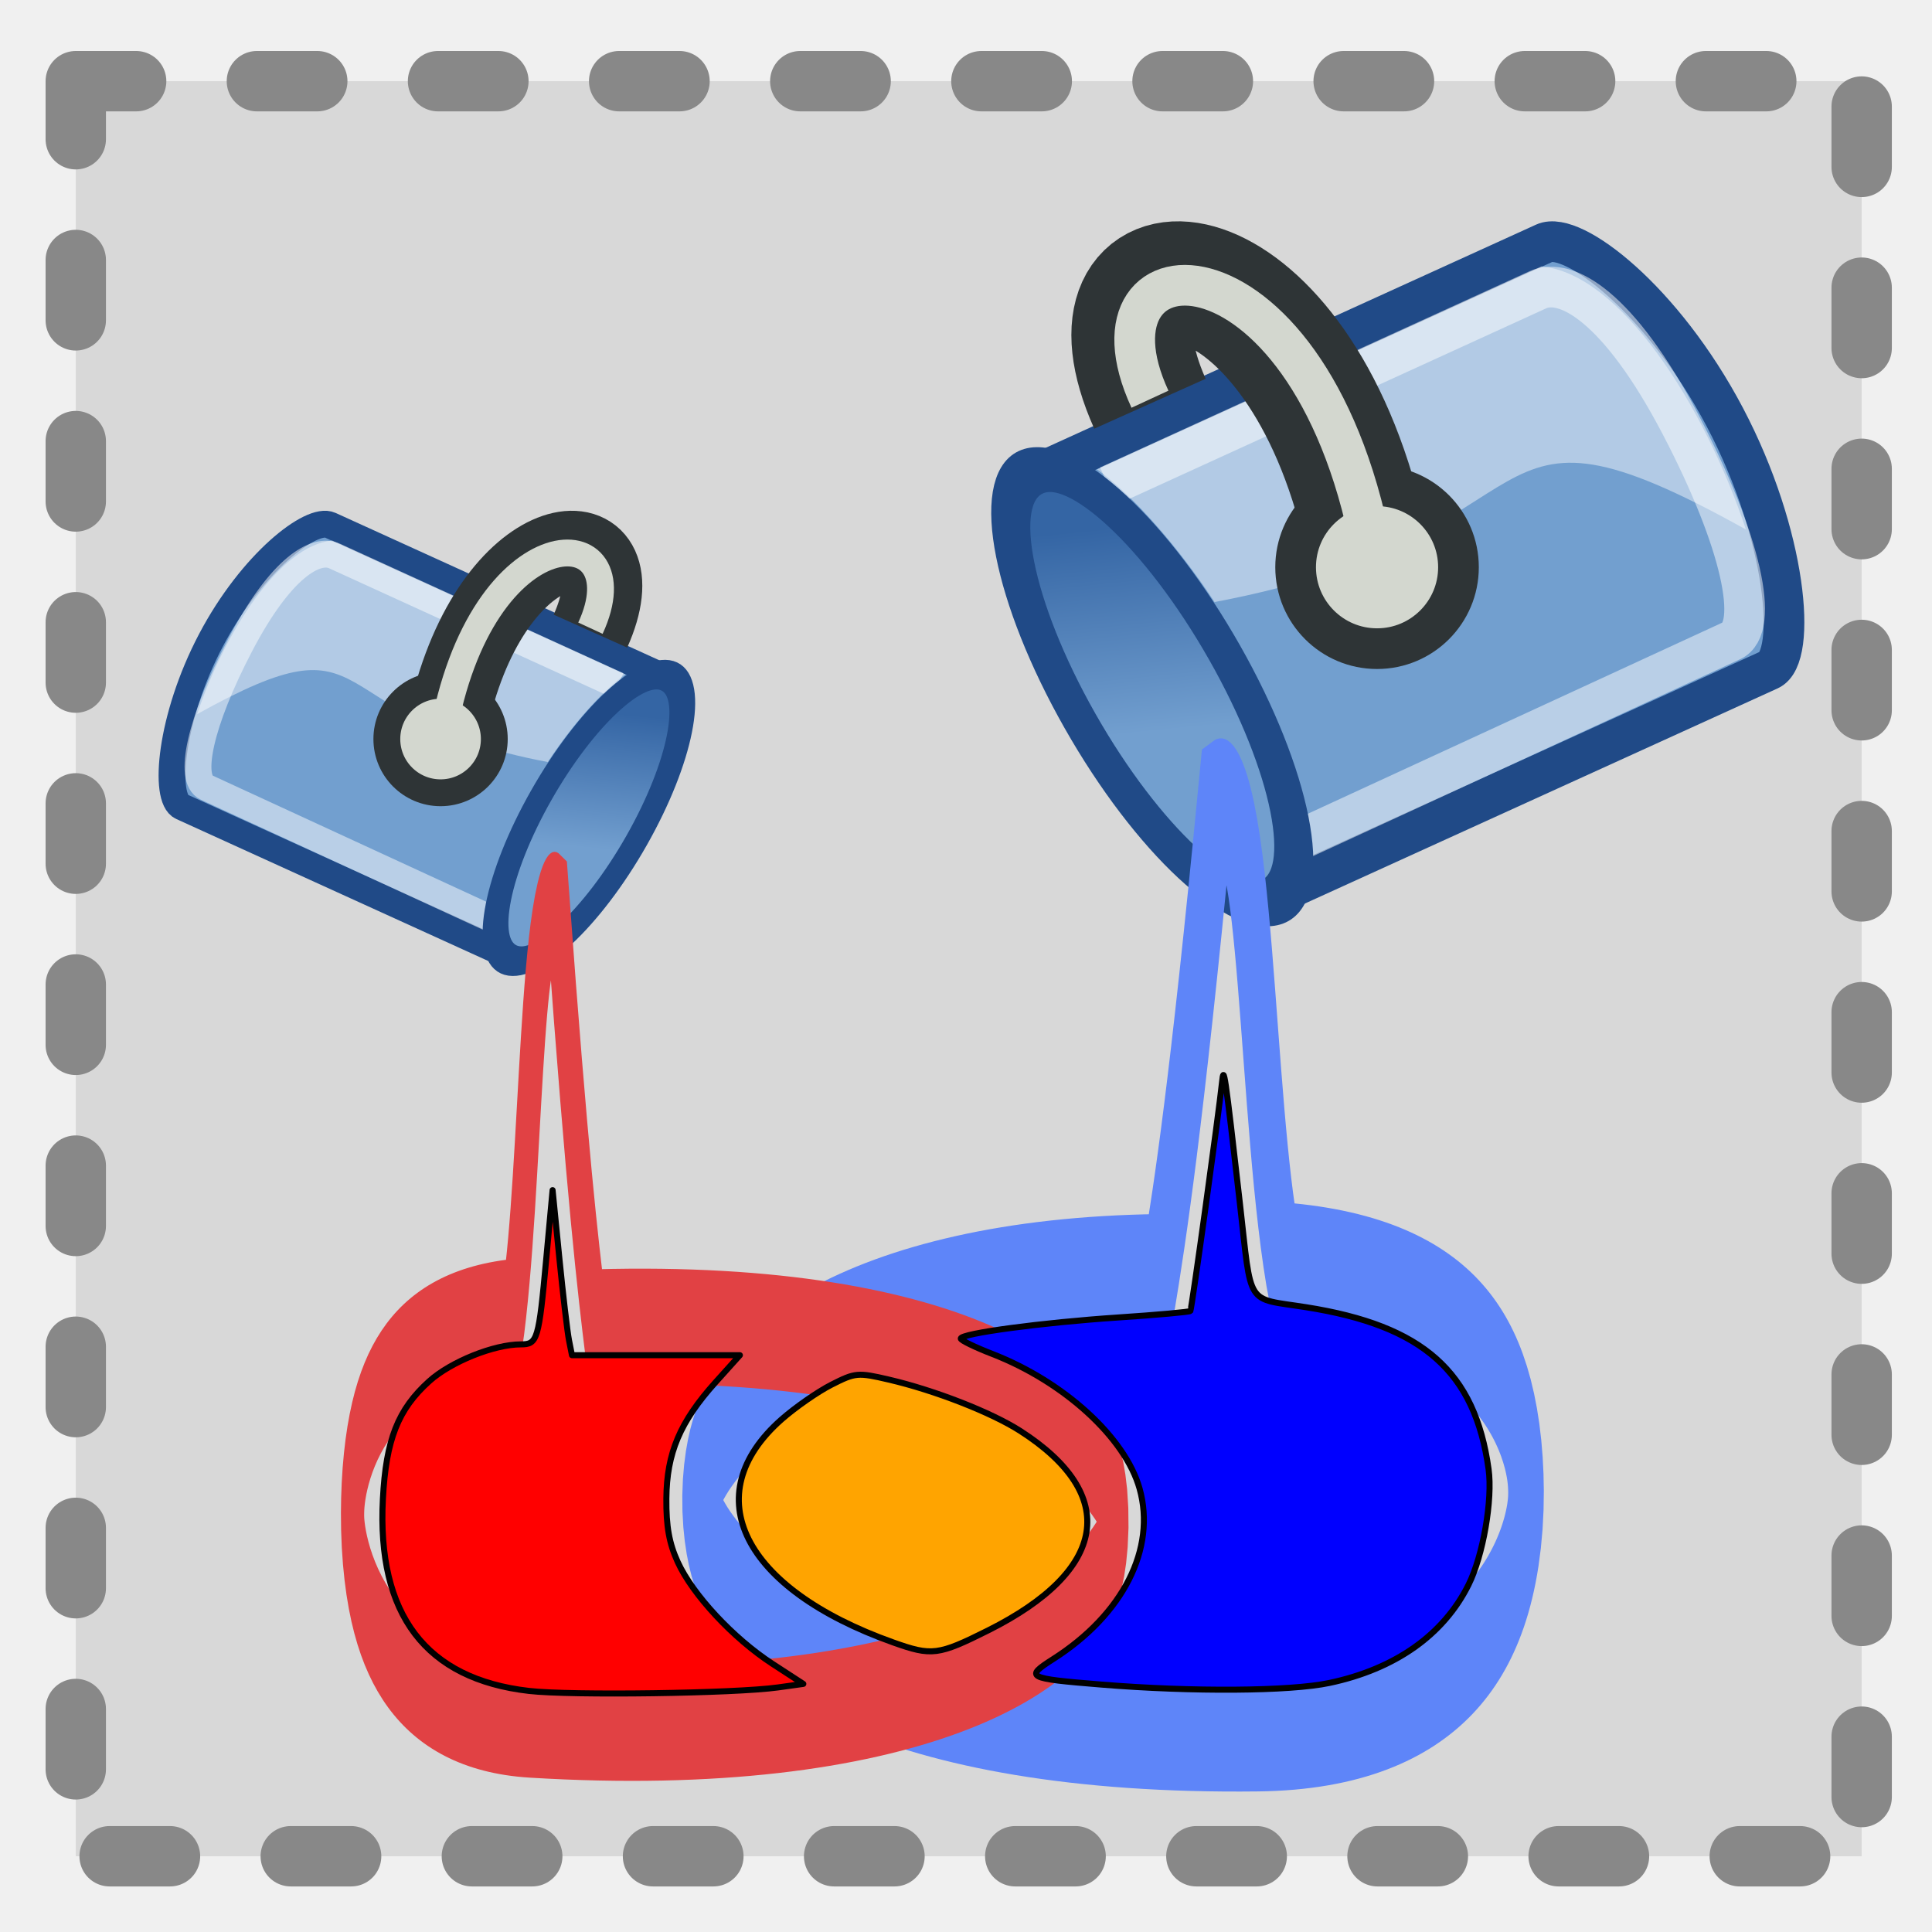
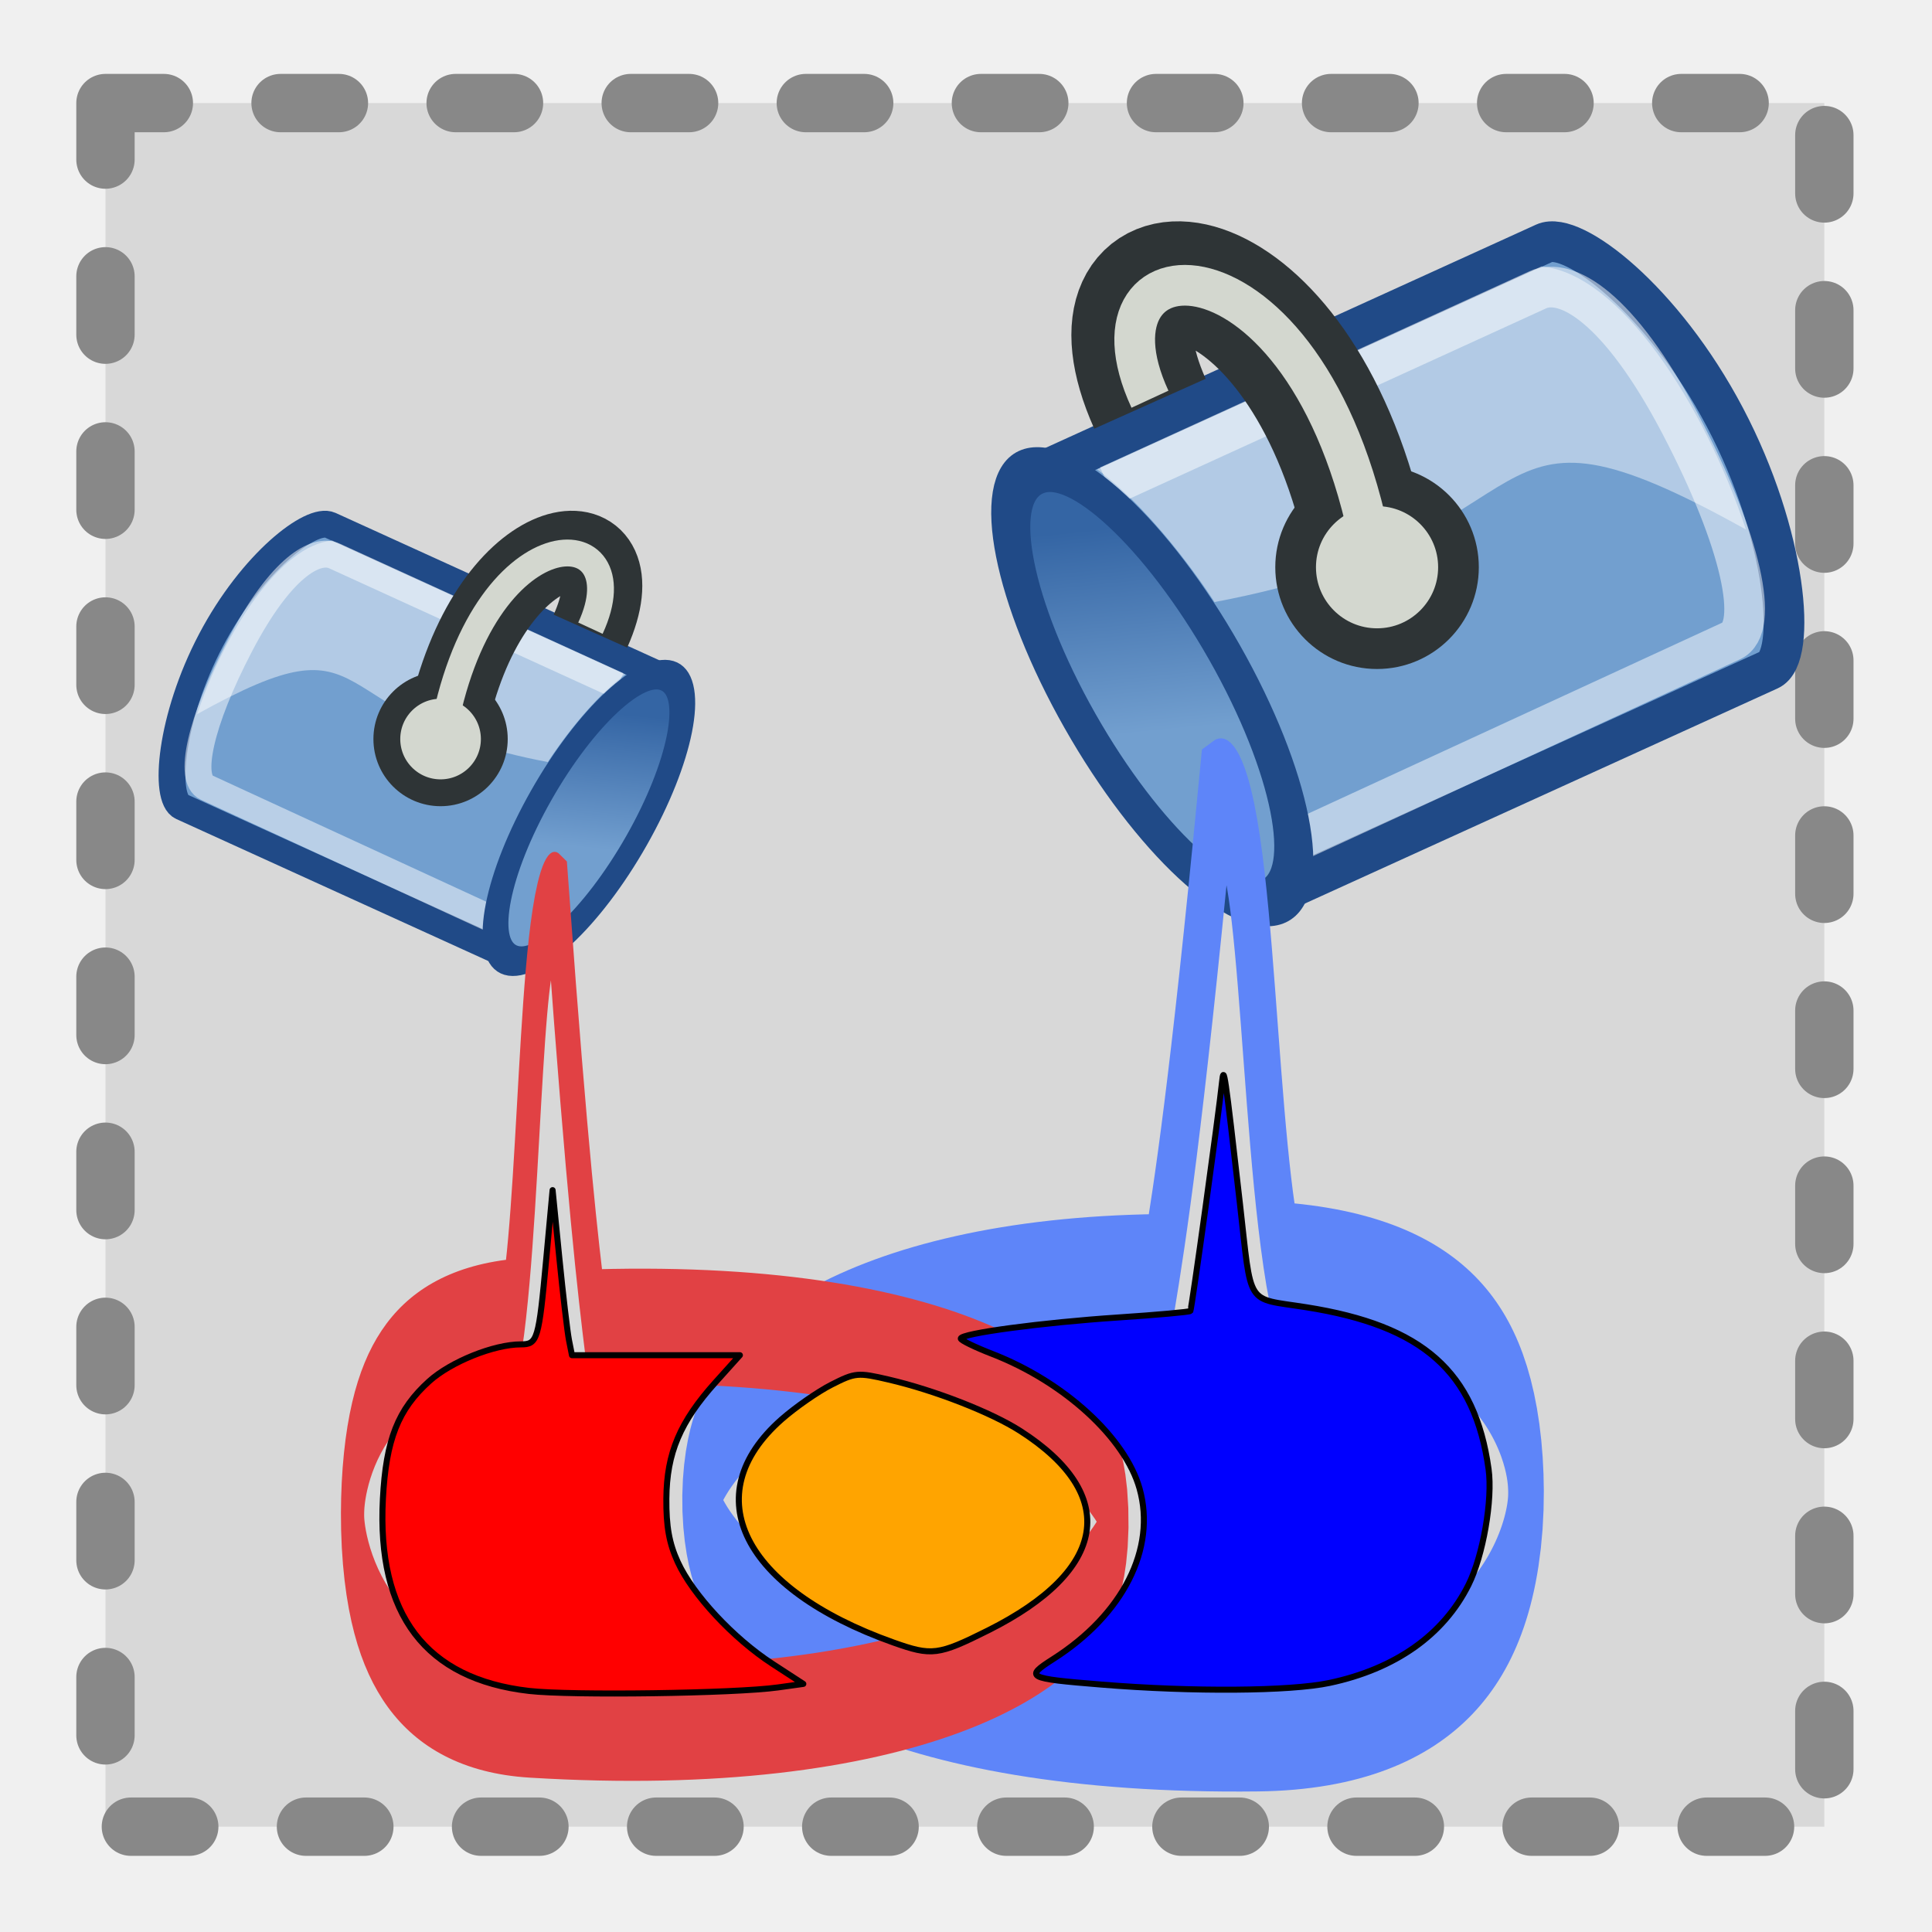
<svg xmlns="http://www.w3.org/2000/svg" xmlns:xlink="http://www.w3.org/1999/xlink" width="96" height="96" id="svg2" version="1.0">
  <defs id="defs4">
    <linearGradient id="linearGradient13616">
      <stop style="stop-color:#3465a4;stop-opacity:1;" offset="0" id="stop13618" />
      <stop style="stop-color:#729fcf;stop-opacity:1" offset="0.869" id="stop13620" />
    </linearGradient>
    <linearGradient xlink:href="#linearGradient13616" id="linearGradient8942" gradientUnits="userSpaceOnUse" x1="1180.568" y1="909.659" x2="1179.284" y2="914.673" />
    <linearGradient xlink:href="#linearGradient13616" id="linearGradient8944" gradientUnits="userSpaceOnUse" x1="1180.568" y1="909.659" x2="1179.284" y2="914.673" />
  </defs>
  <g id="layer1" transform="translate(-155.3642,-264.8873)">
-     <rect style="opacity:0.433;fill:#000000;fill-opacity:0.23;fill-rule:evenodd;stroke:#000000;stroke-width:3;stroke-linecap:round;stroke-linejoin:round;stroke-miterlimit:4;stroke-dasharray:3, 6;stroke-dashoffset:0;stroke-opacity:1" id="rect3279" width="88.74" height="88.202" x="3.765" y="4.034" transform="translate(155.3642,264.8873)" />
+     <rect style="opacity:0.433;fill:#000000;fill-opacity:0.23;fill-rule:evenodd;stroke:#000000;stroke-width:2.9;stroke-linecap:round;stroke-linejoin:round;stroke-miterlimit:4;stroke-dasharray:2.9, 5.8;stroke-dashoffset:0;stroke-opacity:1" id="rect3279" width="85.409" height="85.645" x="160.605" y="270.009" />
    <g id="g8891" transform="matrix(1.334419,0,0,1.334419,-74.25204,-91.58477)">
      <rect style="opacity:0.243;fill:#ffffff;fill-opacity:0;stroke:none;stroke-width:1;stroke-linecap:round;stroke-linejoin:round;stroke-miterlimit:4;stroke-dasharray:none;stroke-dashoffset:0;stroke-opacity:1;display:inline" id="rect13894" width="36.37" height="36.37" x="204.406" y="273.862" />
      <path style="fill:#729fcf;fill-opacity:1;stroke:#204a87;stroke-width:1.515;stroke-miterlimit:4;stroke-dasharray:none;stroke-opacity:1" d="M 218.957,300.725 L 237.95,292.081 C 238.998,291.603 238.613,287.064 236.303,282.678 C 233.993,278.293 230.629,275.715 229.58,276.192 L 210.587,284.836" id="path12994" />
      <path id="path13019" d="M 220.336,298.473 L 236.551,290.996 C 237.595,290.517 236.955,287.353 234.655,282.952 C 232.355,278.55 230.376,277.45 229.333,277.929 L 213.35,285.232" style="fill:none;fill-opacity:1;stroke:#ffffff;stroke-width:1.515;stroke-miterlimit:4;stroke-dasharray:none;stroke-opacity:0.502" />
      <path style="fill:#ffffff;fill-opacity:0.453;stroke:none;stroke-width:1;stroke-miterlimit:4;stroke-dasharray:none;stroke-opacity:0.582" d="M 212.925,284.613 C 215.269,286.355 217.297,289.555 217.297,289.555 C 230.552,287.064 226.506,280.962 237.087,286.856 C 235.529,282.187 232.389,277.314 229.467,277.058 L 212.925,284.613 z" id="path16802" />
      <path id="path12998" d="M 222.496,285.512 C 219.56,275.673 211.983,275.673 214.893,282.17" style="fill:none;fill-rule:evenodd;stroke:#2e3436;stroke-width:4.546;stroke-linecap:butt;stroke-linejoin:miter;stroke-miterlimit:4;stroke-dasharray:none;stroke-opacity:1" />
      <path transform="matrix(2.30919,0,0,2.30919,193.6181,253.9093)" d="M 14.188,14.875 A 1.312,1.312 0 1 1 11.562,14.875 A 1.312,1.312 0 1 1 14.188,14.875 z" id="path13000" style="fill:#d3d7cf;fill-opacity:1;stroke:#2e3436;stroke-width:0.656;stroke-linejoin:round;stroke-miterlimit:4;stroke-dasharray:none;stroke-opacity:1" />
      <path style="fill:none;fill-rule:evenodd;stroke:#d3d7cf;stroke-width:1.515;stroke-linecap:butt;stroke-linejoin:miter;stroke-opacity:1" d="M 223.254,288.164 C 221.076,275.378 211.983,275.712 214.893,282.002" id="path13626" />
      <path transform="matrix(1.149058,-0.5428996,0.8989446,1.584299,-1960.776,-513.458)" d="M 1181.62,912.956 A 2.342,5.038 0 1 1 1176.935,912.956 A 2.342,5.038 0 1 1 1181.62,912.956 z" id="path13632" style="fill:url(#linearGradient8942);fill-opacity:1;fill-rule:nonzero;stroke:#204a87;stroke-width:0.997;stroke-linecap:butt;stroke-linejoin:miter;marker:none;marker-start:none;marker-mid:none;marker-end:none;stroke-miterlimit:4;stroke-dasharray:none;stroke-dashoffset:0;stroke-opacity:1;visibility:visible;display:inline;overflow:visible;enable-background:accumulate" />
      <g transform="matrix(-1,0,0,3.621663,435.3738,-772.9605)" id="g8887">
        <path id="path13628" d="M 215.478,300.215 C 208.326,300.374 206.494,301.443 206.478,302.525 C 206.46,303.714 208.956,304.918 216.45,304.943 C 244.042,305.035 243.013,300.416 220.14,300.334 C 219.733,299.649 219.127,298.575 218.042,295.465 C 216.467,295.129 216.556,298.675 215.478,300.215 z" style="fill:none;fill-opacity:1;fill-rule:nonzero;stroke:#5e85f9;stroke-width:1.327;stroke-linecap:butt;stroke-linejoin:miter;marker:none;marker-start:none;marker-mid:none;marker-end:none;stroke-miterlimit:4;stroke-dasharray:none;stroke-dashoffset:0;stroke-opacity:1;visibility:visible;display:inline;overflow:visible;enable-background:accumulate" />
      </g>
    </g>
    <g id="g8930" transform="matrix(1.334419,0,0,1.334419,-74.25204,-91.58477)">
      <rect transform="scale(-1,1)" style="opacity:0.243;fill:#ffffff;fill-opacity:0;stroke:none;stroke-width:1;stroke-linecap:round;stroke-linejoin:round;stroke-miterlimit:4;stroke-dasharray:none;stroke-dashoffset:0;stroke-opacity:1;display:inline" id="rect8841" width="24" height="24" x="-200.978" y="285.156" />
      <path style="fill:#729fcf;fill-opacity:1;stroke:#204a87;stroke-width:1;stroke-miterlimit:4;stroke-dasharray:none;stroke-opacity:1" d="M 191.376,302.883 L 178.842,297.178 C 178.151,296.864 178.405,293.868 179.929,290.974 C 181.454,288.08 183.674,286.379 184.366,286.693 L 196.899,292.398" id="path8843" />
      <path id="path8845" d="M 190.466,301.397 L 179.765,296.463 C 179.076,296.147 179.499,294.059 181.017,291.154 C 182.535,288.25 183.84,287.524 184.529,287.84 L 195.076,292.659" style="fill:none;fill-opacity:1;stroke:#ffffff;stroke-width:1;stroke-miterlimit:4;stroke-dasharray:none;stroke-opacity:0.502" />
      <path style="fill:#ffffff;fill-opacity:0.453;stroke:none;stroke-width:1;stroke-miterlimit:4;stroke-dasharray:none;stroke-opacity:0.582" d="M 195.356,292.251 C 193.809,293.4 192.471,295.512 192.471,295.512 C 183.724,293.868 186.394,289.841 179.412,293.73 C 180.44,290.65 182.512,287.434 184.441,287.265 L 195.356,292.251 z" id="path8847" />
      <path id="path8849" d="M 189.04,292.844 C 190.978,286.351 195.978,286.351 194.058,290.638" style="fill:none;fill-rule:evenodd;stroke:#2e3436;stroke-width:3;stroke-linecap:butt;stroke-linejoin:miter;stroke-miterlimit:4;stroke-dasharray:none;stroke-opacity:1" />
      <path transform="matrix(-1.52381,0,0,1.52381,208.0966,271.9896)" d="M 14.188,14.875 A 1.312,1.312 0 1 1 11.562,14.875 A 1.312,1.312 0 1 1 14.188,14.875 z" id="path8851" style="fill:#d3d7cf;fill-opacity:1;stroke:#2e3436;stroke-width:0.656;stroke-linejoin:round;stroke-miterlimit:4;stroke-dasharray:none;stroke-opacity:1" />
      <path style="fill:none;fill-rule:evenodd;stroke:#d3d7cf;stroke-width:1;stroke-linecap:butt;stroke-linejoin:miter;stroke-opacity:1" d="M 188.54,294.594 C 189.978,286.156 195.978,286.377 194.058,290.528" id="path8853" />
      <path transform="matrix(-0.7582508,-0.3582535,-0.5932037,1.045462,1629.758,-234.3877)" d="M 1181.62,912.956 A 2.342,5.038 0 1 1 1176.935,912.956 A 2.342,5.038 0 1 1 1181.62,912.956 z" id="path8855" style="fill:url(#linearGradient8944);fill-opacity:1;fill-rule:nonzero;stroke:#204a87;stroke-width:0.997;stroke-linecap:butt;stroke-linejoin:miter;marker:none;marker-start:none;marker-mid:none;marker-end:none;stroke-miterlimit:4;stroke-dasharray:none;stroke-dashoffset:0;stroke-opacity:1;visibility:visible;display:inline;overflow:visible;enable-background:accumulate" />
      <g style="fill:#ffff11;fill-opacity:0.209" transform="matrix(-1,0,0,4.95659,381.6158,-1179.002)" id="g8873">
        <path id="path8857" d="M 190.458,301.652 C 195.193,301.754 196.405,302.439 196.416,303.133 C 196.428,303.895 194.767,304.622 189.815,304.683 C 161.876,305.027 160.34,301.578 187.372,301.729 C 187.641,301.289 188.043,300.601 188.76,298.607 C 189.804,298.391 189.744,300.665 190.458,301.652 z" style="fill:none;fill-opacity:1;fill-rule:nonzero;stroke:#e14144;stroke-width:0.865;stroke-linecap:butt;stroke-linejoin:miter;marker:none;marker-start:none;marker-mid:none;marker-end:none;stroke-miterlimit:4;stroke-dasharray:none;stroke-dashoffset:0;stroke-opacity:1;visibility:visible;display:inline;overflow:visible;enable-background:accumulate" />
      </g>
    </g>
    <path style="opacity:1;fill:#0000ff;fill-opacity:1;fill-rule:evenodd;stroke:#000000;stroke-width:0.3;stroke-linecap:round;stroke-linejoin:round;stroke-miterlimit:4;stroke-dasharray:none;stroke-dashoffset:0;stroke-opacity:1" d="M 54.731,83.706 C 51.01,83.403 50.906,83.348 52.337,82.434 C 55.804,80.223 57.461,76.953 56.626,73.972 C 55.918,71.441 52.881,68.663 49.311,67.278 C 48.447,66.943 47.74,66.599 47.74,66.513 C 47.74,66.257 51.781,65.716 55.558,65.465 C 57.495,65.337 59.111,65.191 59.148,65.142 C 59.216,65.055 60.558,55.353 60.724,53.759 C 60.812,52.908 60.855,53.2 61.611,59.809 C 62.204,65.003 61.868,64.477 64.899,64.955 C 70.713,65.871 73.29,68.156 73.966,72.997 C 74.178,74.508 73.693,77.302 72.967,78.753 C 71.724,81.241 69.326,82.932 66.061,83.624 C 64.098,84.04 59.258,84.075 54.731,83.706 L 54.731,83.706 z" id="path8948" transform="translate(155.3642,264.8873)" />
    <path style="opacity:1;fill:#ffa400;fill-opacity:1;fill-rule:evenodd;stroke:#000000;stroke-width:0.3;stroke-linecap:round;stroke-linejoin:round;stroke-miterlimit:4;stroke-dasharray:none;stroke-dashoffset:0;stroke-opacity:1" d="M 44.379,81.61 C 36.894,78.943 34.567,74.293 38.833,70.531 C 39.517,69.928 40.634,69.151 41.315,68.805 C 42.502,68.202 42.622,68.191 44.168,68.552 C 46.451,69.084 49.265,70.184 50.697,71.103 C 55.65,74.281 55.044,78.038 49.101,81.013 C 46.619,82.255 46.3,82.295 44.379,81.61 L 44.379,81.61 z" id="path8950" transform="translate(155.3642,264.8873)" />
    <path style="opacity:1;fill:#ff0000;fill-opacity:1;fill-rule:evenodd;stroke:#000000;stroke-width:0.3;stroke-linecap:round;stroke-linejoin:round;stroke-miterlimit:4;stroke-dasharray:none;stroke-dashoffset:0;stroke-opacity:1" d="M 26.285,84.021 C 21.156,83.431 18.725,80.234 19.026,74.478 C 19.18,71.537 19.773,70.032 21.328,68.631 C 22.403,67.663 24.547,66.801 25.881,66.801 C 26.708,66.801 26.77,66.594 27.142,62.562 L 27.458,59.137 L 27.792,62.499 C 27.976,64.347 28.193,66.193 28.274,66.599 L 28.421,67.339 L 32.593,67.339 L 36.765,67.339 L 35.563,68.675 C 33.785,70.653 33.13,72.201 33.111,74.465 C 33.1,75.847 33.25,76.685 33.676,77.616 C 34.421,79.244 36.431,81.404 38.383,82.674 L 39.917,83.672 L 38.652,83.848 C 36.513,84.146 28.356,84.26 26.285,84.021 L 26.285,84.021 z" id="path8952" transform="translate(155.3642,264.8873)" />
  </g>
</svg>
